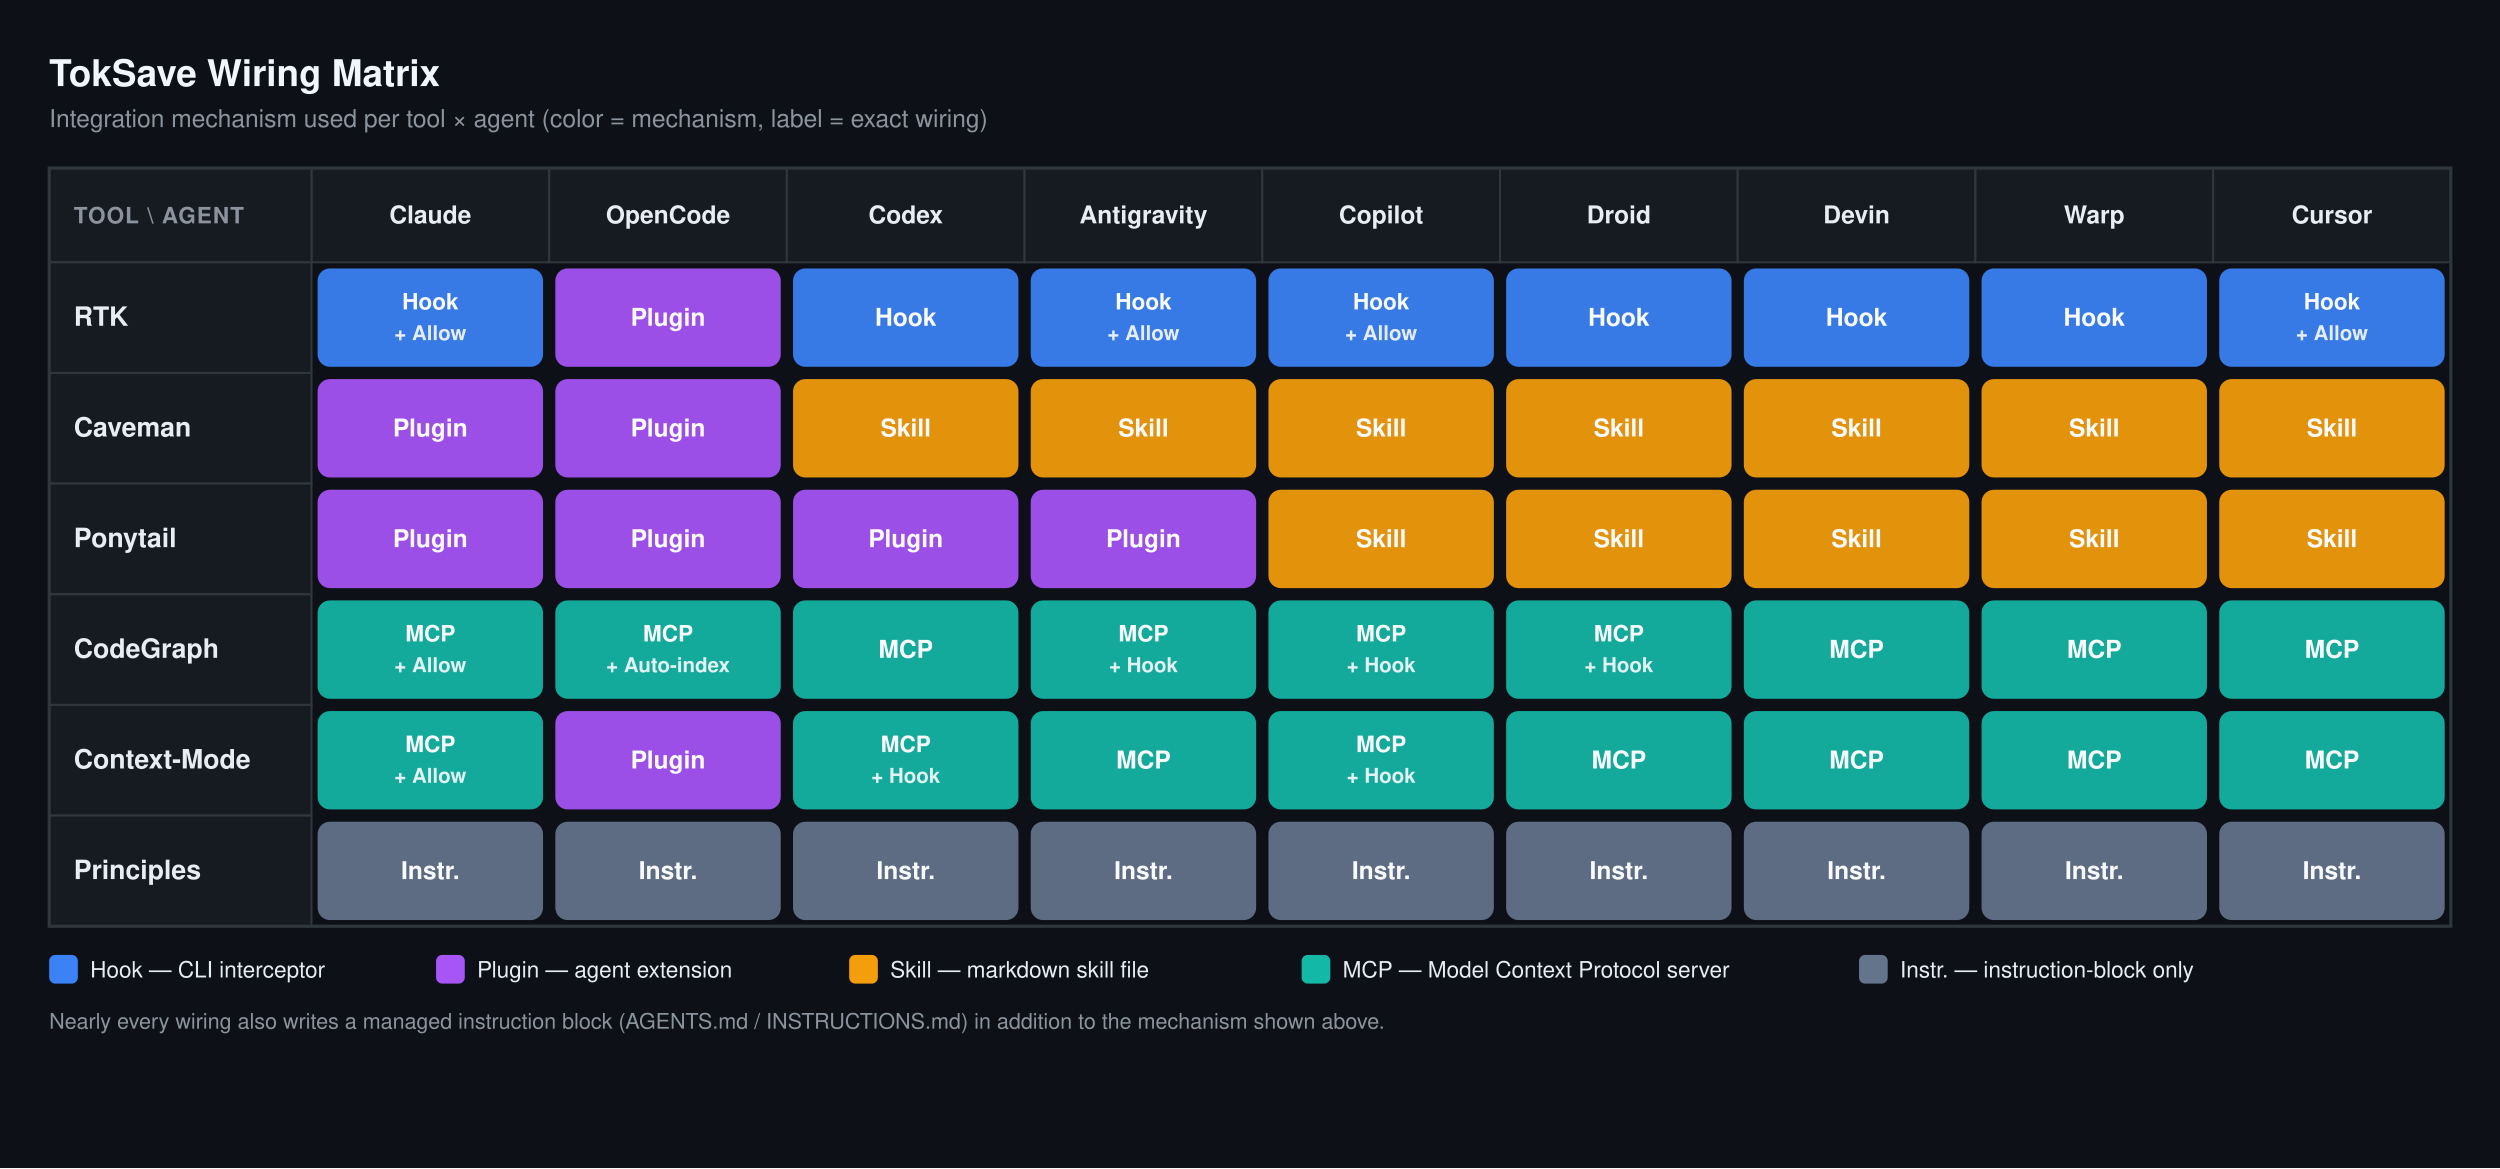
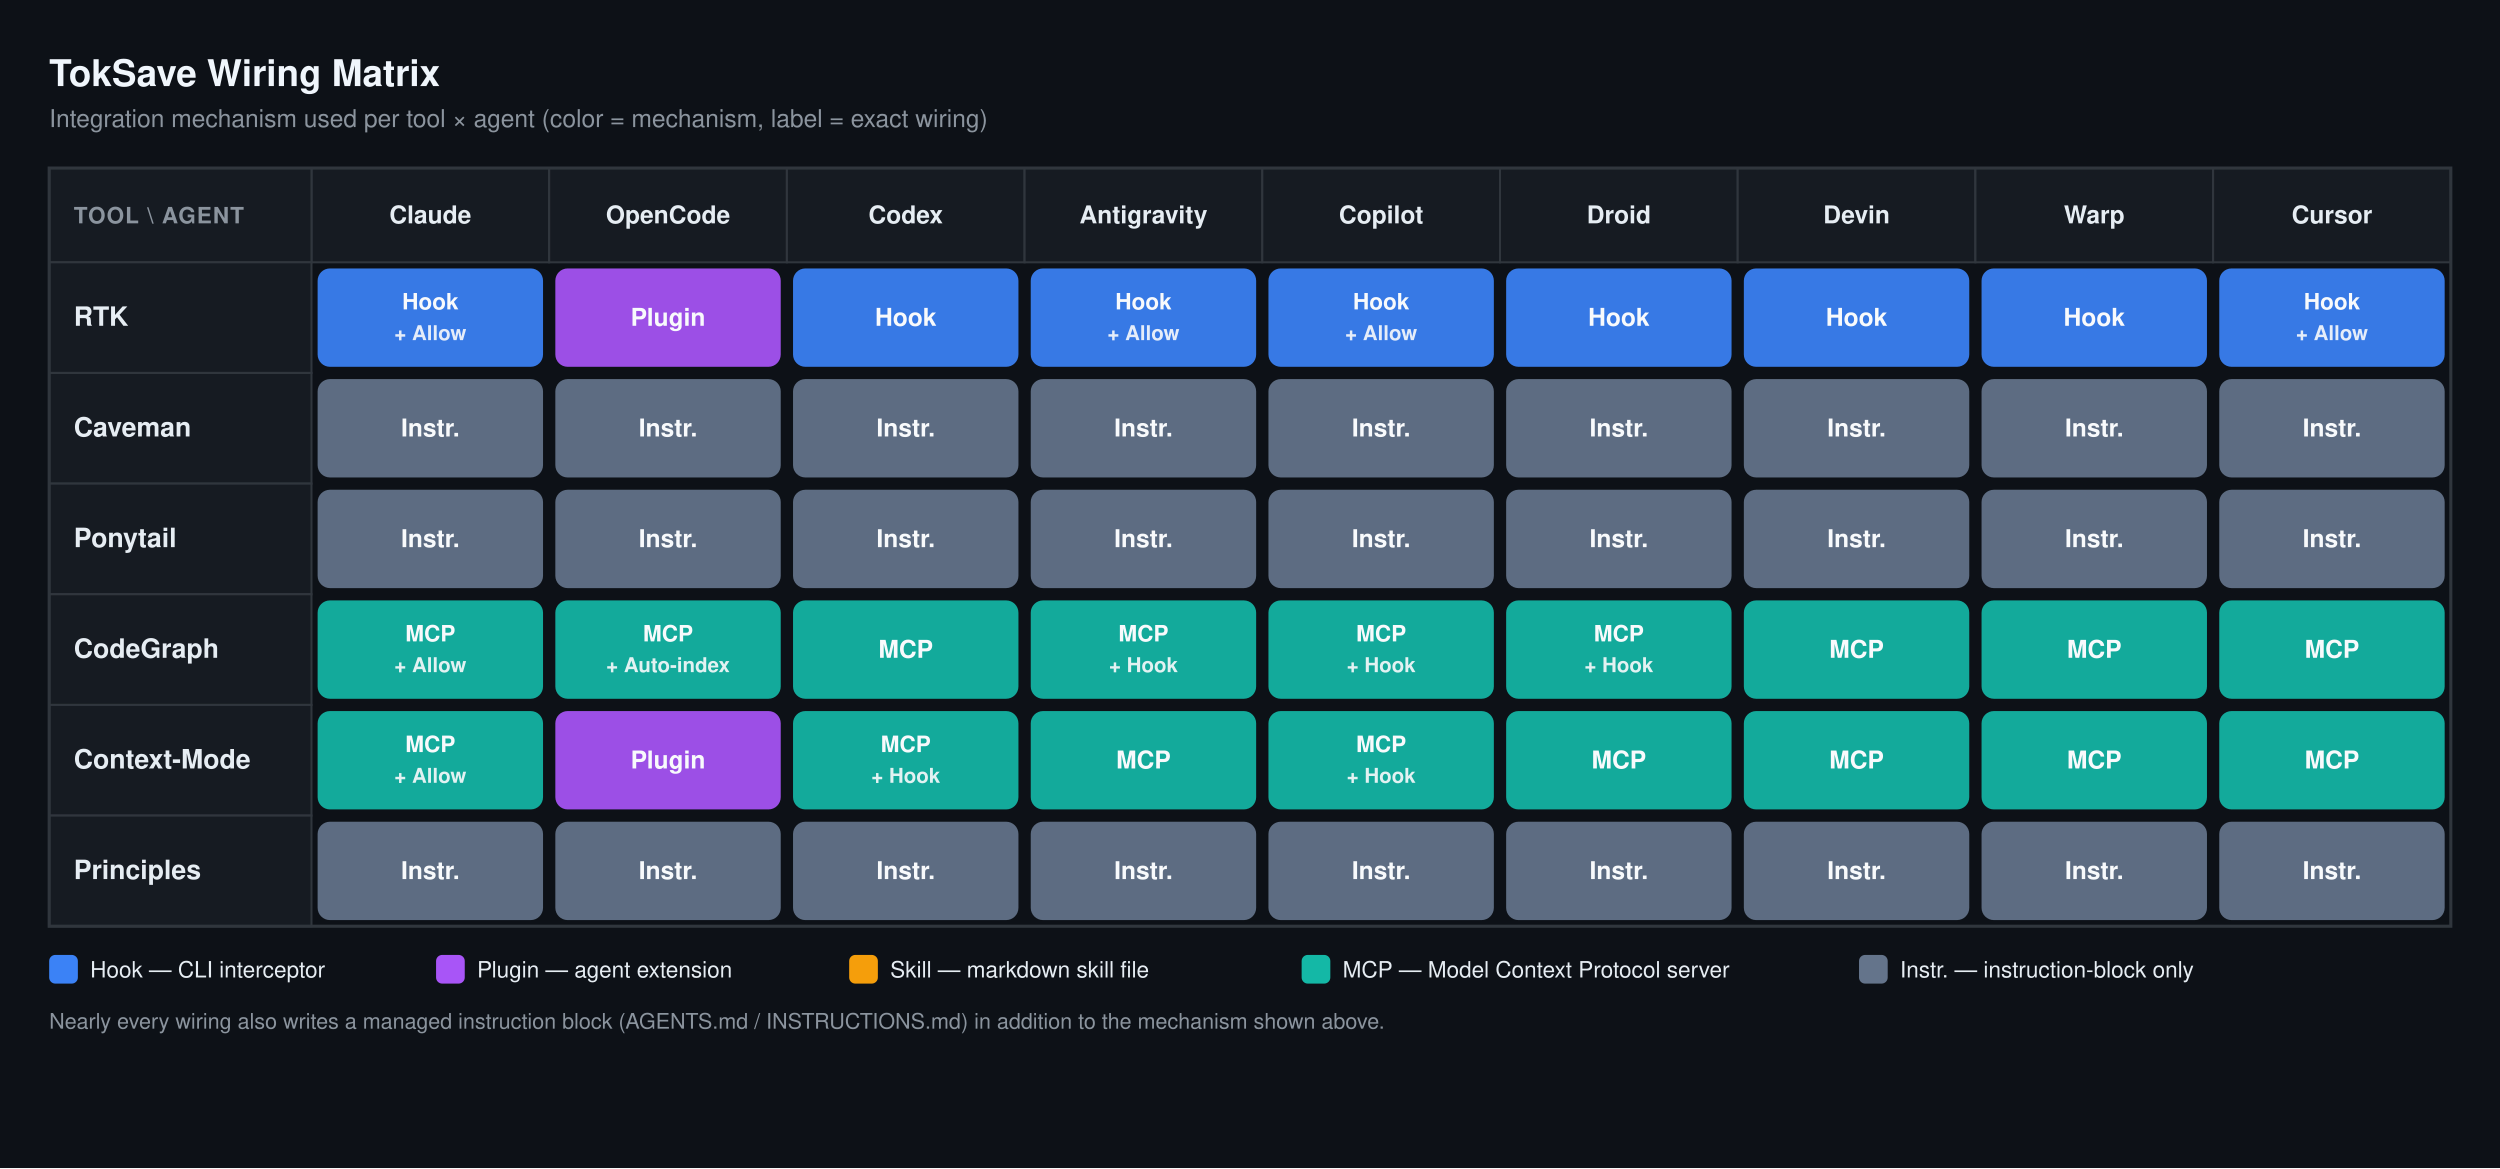
<svg xmlns="http://www.w3.org/2000/svg" width="1220" height="570" viewBox="0 0 1220 570" font-family="-apple-system,BlinkMacSystemFont,Segoe UI,Helvetica,Arial,sans-serif">
  <rect width="1220" height="570" fill="#0D1117" />
  <text x="24" y="42" font-size="18" font-weight="700" fill="#F0F6FC">TokSave Wiring Matrix</text>
  <text x="24" y="62" font-size="12" fill="#8B949E">Integration mechanism used per tool × agent (color = mechanism, label = exact wiring)</text>
  <rect x="152" y="82" width="116" height="46" fill="#161B22" stroke="#30363D" stroke-width="1" />
  <text x="210.0" y="109.0" font-size="12" font-weight="600" text-anchor="middle" fill="#E6EDF3">Claude</text>
  <rect x="268" y="82" width="116" height="46" fill="#161B22" stroke="#30363D" stroke-width="1" />
  <text x="326.0" y="109.0" font-size="12" font-weight="600" text-anchor="middle" fill="#E6EDF3">OpenCode</text>
  <rect x="384" y="82" width="116" height="46" fill="#161B22" stroke="#30363D" stroke-width="1" />
  <text x="442.0" y="109.0" font-size="12" font-weight="600" text-anchor="middle" fill="#E6EDF3">Codex</text>
  <rect x="500" y="82" width="116" height="46" fill="#161B22" stroke="#30363D" stroke-width="1" />
  <text x="558.0" y="109.0" font-size="12" font-weight="600" text-anchor="middle" fill="#E6EDF3">Antigravity</text>
  <rect x="616" y="82" width="116" height="46" fill="#161B22" stroke="#30363D" stroke-width="1" />
  <text x="674.0" y="109.0" font-size="12" font-weight="600" text-anchor="middle" fill="#E6EDF3">Copilot</text>
  <rect x="732" y="82" width="116" height="46" fill="#161B22" stroke="#30363D" stroke-width="1" />
  <text x="790.0" y="109.0" font-size="12" font-weight="600" text-anchor="middle" fill="#E6EDF3">Droid</text>
  <rect x="848" y="82" width="116" height="46" fill="#161B22" stroke="#30363D" stroke-width="1" />
  <text x="906.0" y="109.0" font-size="12" font-weight="600" text-anchor="middle" fill="#E6EDF3">Devin</text>
  <rect x="964" y="82" width="116" height="46" fill="#161B22" stroke="#30363D" stroke-width="1" />
  <text x="1022.0" y="109.0" font-size="12" font-weight="600" text-anchor="middle" fill="#E6EDF3">Warp</text>
  <rect x="1080" y="82" width="116" height="46" fill="#161B22" stroke="#30363D" stroke-width="1" />
  <text x="1138.0" y="109.0" font-size="12" font-weight="600" text-anchor="middle" fill="#E6EDF3">Cursor</text>
  <rect x="24" y="82" width="128" height="46" fill="#161B22" stroke="#30363D" stroke-width="1" />
  <text x="36" y="109.0" font-size="11" font-weight="700" fill="#8B949E" letter-spacing="0.5">TOOL \ AGENT</text>
  <rect x="24" y="128" width="128" height="54" fill="#161B22" stroke="#30363D" stroke-width="1" />
  <text x="36" y="159.0" font-size="13" font-weight="700" fill="#E6EDF3">RTK</text>
  <rect x="155" y="131" width="110" height="48" rx="6" fill="#3B82F6" fill-opacity="0.92" />
  <text x="210.0" y="151.0" font-size="11" font-weight="700" text-anchor="middle" fill="#F8FAFC">Hook</text>
  <text x="210.0" y="166.0" font-size="10" font-weight="600" text-anchor="middle" fill="#F8FAFC" fill-opacity="0.9">+ Allow</text>
  <rect x="271" y="131" width="110" height="48" rx="6" fill="#A855F7" fill-opacity="0.92" />
  <text x="326.0" y="159.0" font-size="12" font-weight="700" text-anchor="middle" fill="#F8FAFC">Plugin</text>
  <rect x="387" y="131" width="110" height="48" rx="6" fill="#3B82F6" fill-opacity="0.92" />
  <text x="442.0" y="159.0" font-size="12" font-weight="700" text-anchor="middle" fill="#F8FAFC">Hook</text>
  <rect x="503" y="131" width="110" height="48" rx="6" fill="#3B82F6" fill-opacity="0.92" />
  <text x="558.0" y="151.0" font-size="11" font-weight="700" text-anchor="middle" fill="#F8FAFC">Hook</text>
  <text x="558.0" y="166.0" font-size="10" font-weight="600" text-anchor="middle" fill="#F8FAFC" fill-opacity="0.9">+ Allow</text>
  <rect x="619" y="131" width="110" height="48" rx="6" fill="#3B82F6" fill-opacity="0.92" />
  <text x="674.0" y="151.0" font-size="11" font-weight="700" text-anchor="middle" fill="#F8FAFC">Hook</text>
  <text x="674.0" y="166.0" font-size="10" font-weight="600" text-anchor="middle" fill="#F8FAFC" fill-opacity="0.9">+ Allow</text>
  <rect x="735" y="131" width="110" height="48" rx="6" fill="#3B82F6" fill-opacity="0.92" />
  <text x="790.0" y="159.0" font-size="12" font-weight="700" text-anchor="middle" fill="#F8FAFC">Hook</text>
  <rect x="851" y="131" width="110" height="48" rx="6" fill="#3B82F6" fill-opacity="0.92" />
  <text x="906.0" y="159.0" font-size="12" font-weight="700" text-anchor="middle" fill="#F8FAFC">Hook</text>
  <rect x="967" y="131" width="110" height="48" rx="6" fill="#3B82F6" fill-opacity="0.92" />
  <text x="1022.0" y="159.0" font-size="12" font-weight="700" text-anchor="middle" fill="#F8FAFC">Hook</text>
  <rect x="1083" y="131" width="110" height="48" rx="6" fill="#3B82F6" fill-opacity="0.92" />
  <text x="1138.0" y="151.0" font-size="11" font-weight="700" text-anchor="middle" fill="#F8FAFC">Hook</text>
  <text x="1138.0" y="166.0" font-size="10" font-weight="600" text-anchor="middle" fill="#F8FAFC" fill-opacity="0.9">+ Allow</text>
  <rect x="24" y="182" width="128" height="54" fill="#161B22" stroke="#30363D" stroke-width="1" />
  <text x="36" y="213.0" font-size="13" font-weight="700" fill="#E6EDF3">Caveman</text>
-   <rect x="155" y="185" width="110" height="48" rx="6" fill="#A855F7" fill-opacity="0.92" />
-   <text x="210.0" y="213.0" font-size="12" font-weight="700" text-anchor="middle" fill="#F8FAFC">Plugin</text>
-   <rect x="271" y="185" width="110" height="48" rx="6" fill="#A855F7" fill-opacity="0.92" />
-   <text x="326.0" y="213.0" font-size="12" font-weight="700" text-anchor="middle" fill="#F8FAFC">Plugin</text>
-   <rect x="387" y="185" width="110" height="48" rx="6" fill="#F59E0B" fill-opacity="0.92" />
-   <text x="442.0" y="213.0" font-size="12" font-weight="700" text-anchor="middle" fill="#F8FAFC">Skill</text>
-   <rect x="503" y="185" width="110" height="48" rx="6" fill="#F59E0B" fill-opacity="0.92" />
-   <text x="558.0" y="213.0" font-size="12" font-weight="700" text-anchor="middle" fill="#F8FAFC">Skill</text>
-   <rect x="619" y="185" width="110" height="48" rx="6" fill="#F59E0B" fill-opacity="0.92" />
-   <text x="674.0" y="213.0" font-size="12" font-weight="700" text-anchor="middle" fill="#F8FAFC">Skill</text>
-   <rect x="735" y="185" width="110" height="48" rx="6" fill="#F59E0B" fill-opacity="0.92" />
-   <text x="790.0" y="213.0" font-size="12" font-weight="700" text-anchor="middle" fill="#F8FAFC">Skill</text>
-   <rect x="851" y="185" width="110" height="48" rx="6" fill="#F59E0B" fill-opacity="0.92" />
-   <text x="906.0" y="213.0" font-size="12" font-weight="700" text-anchor="middle" fill="#F8FAFC">Skill</text>
-   <rect x="967" y="185" width="110" height="48" rx="6" fill="#F59E0B" fill-opacity="0.92" />
-   <text x="1022.0" y="213.0" font-size="12" font-weight="700" text-anchor="middle" fill="#F8FAFC">Skill</text>
-   <rect x="1083" y="185" width="110" height="48" rx="6" fill="#F59E0B" fill-opacity="0.92" />
-   <text x="1138.0" y="213.0" font-size="12" font-weight="700" text-anchor="middle" fill="#F8FAFC">Skill</text>
+   <rect x="155" y="185" width="110" height="48" rx="6" fill="#64748B" fill-opacity="0.92" />
+   <text x="210.0" y="213.0" font-size="12" font-weight="700" text-anchor="middle" fill="#F8FAFC">Instr.</text>
+   <rect x="271" y="185" width="110" height="48" rx="6" fill="#64748B" fill-opacity="0.92" />
+   <text x="326.0" y="213.0" font-size="12" font-weight="700" text-anchor="middle" fill="#F8FAFC">Instr.</text>
+   <rect x="387" y="185" width="110" height="48" rx="6" fill="#64748B" fill-opacity="0.92" />
+   <text x="442.0" y="213.0" font-size="12" font-weight="700" text-anchor="middle" fill="#F8FAFC">Instr.</text>
+   <rect x="503" y="185" width="110" height="48" rx="6" fill="#64748B" fill-opacity="0.92" />
+   <text x="558.0" y="213.0" font-size="12" font-weight="700" text-anchor="middle" fill="#F8FAFC">Instr.</text>
+   <rect x="619" y="185" width="110" height="48" rx="6" fill="#64748B" fill-opacity="0.92" />
+   <text x="674.0" y="213.0" font-size="12" font-weight="700" text-anchor="middle" fill="#F8FAFC">Instr.</text>
+   <rect x="735" y="185" width="110" height="48" rx="6" fill="#64748B" fill-opacity="0.92" />
+   <text x="790.0" y="213.0" font-size="12" font-weight="700" text-anchor="middle" fill="#F8FAFC">Instr.</text>
+   <rect x="851" y="185" width="110" height="48" rx="6" fill="#64748B" fill-opacity="0.92" />
+   <text x="906.0" y="213.0" font-size="12" font-weight="700" text-anchor="middle" fill="#F8FAFC">Instr.</text>
+   <rect x="967" y="185" width="110" height="48" rx="6" fill="#64748B" fill-opacity="0.92" />
+   <text x="1022.0" y="213.0" font-size="12" font-weight="700" text-anchor="middle" fill="#F8FAFC">Instr.</text>
+   <rect x="1083" y="185" width="110" height="48" rx="6" fill="#64748B" fill-opacity="0.92" />
+   <text x="1138.0" y="213.0" font-size="12" font-weight="700" text-anchor="middle" fill="#F8FAFC">Instr.</text>
  <rect x="24" y="236" width="128" height="54" fill="#161B22" stroke="#30363D" stroke-width="1" />
  <text x="36" y="267.0" font-size="13" font-weight="700" fill="#E6EDF3">Ponytail</text>
-   <rect x="155" y="239" width="110" height="48" rx="6" fill="#A855F7" fill-opacity="0.92" />
-   <text x="210.0" y="267.0" font-size="12" font-weight="700" text-anchor="middle" fill="#F8FAFC">Plugin</text>
-   <rect x="271" y="239" width="110" height="48" rx="6" fill="#A855F7" fill-opacity="0.92" />
-   <text x="326.0" y="267.0" font-size="12" font-weight="700" text-anchor="middle" fill="#F8FAFC">Plugin</text>
-   <rect x="387" y="239" width="110" height="48" rx="6" fill="#A855F7" fill-opacity="0.92" />
-   <text x="442.0" y="267.0" font-size="12" font-weight="700" text-anchor="middle" fill="#F8FAFC">Plugin</text>
-   <rect x="503" y="239" width="110" height="48" rx="6" fill="#A855F7" fill-opacity="0.92" />
-   <text x="558.0" y="267.0" font-size="12" font-weight="700" text-anchor="middle" fill="#F8FAFC">Plugin</text>
-   <rect x="619" y="239" width="110" height="48" rx="6" fill="#F59E0B" fill-opacity="0.92" />
-   <text x="674.0" y="267.0" font-size="12" font-weight="700" text-anchor="middle" fill="#F8FAFC">Skill</text>
-   <rect x="735" y="239" width="110" height="48" rx="6" fill="#F59E0B" fill-opacity="0.92" />
-   <text x="790.0" y="267.0" font-size="12" font-weight="700" text-anchor="middle" fill="#F8FAFC">Skill</text>
-   <rect x="851" y="239" width="110" height="48" rx="6" fill="#F59E0B" fill-opacity="0.92" />
-   <text x="906.0" y="267.0" font-size="12" font-weight="700" text-anchor="middle" fill="#F8FAFC">Skill</text>
-   <rect x="967" y="239" width="110" height="48" rx="6" fill="#F59E0B" fill-opacity="0.92" />
-   <text x="1022.0" y="267.0" font-size="12" font-weight="700" text-anchor="middle" fill="#F8FAFC">Skill</text>
-   <rect x="1083" y="239" width="110" height="48" rx="6" fill="#F59E0B" fill-opacity="0.92" />
-   <text x="1138.0" y="267.0" font-size="12" font-weight="700" text-anchor="middle" fill="#F8FAFC">Skill</text>
+   <rect x="155" y="239" width="110" height="48" rx="6" fill="#64748B" fill-opacity="0.92" />
+   <text x="210.0" y="267.0" font-size="12" font-weight="700" text-anchor="middle" fill="#F8FAFC">Instr.</text>
+   <rect x="271" y="239" width="110" height="48" rx="6" fill="#64748B" fill-opacity="0.92" />
+   <text x="326.0" y="267.0" font-size="12" font-weight="700" text-anchor="middle" fill="#F8FAFC">Instr.</text>
+   <rect x="387" y="239" width="110" height="48" rx="6" fill="#64748B" fill-opacity="0.92" />
+   <text x="442.0" y="267.0" font-size="12" font-weight="700" text-anchor="middle" fill="#F8FAFC">Instr.</text>
+   <rect x="503" y="239" width="110" height="48" rx="6" fill="#64748B" fill-opacity="0.92" />
+   <text x="558.0" y="267.0" font-size="12" font-weight="700" text-anchor="middle" fill="#F8FAFC">Instr.</text>
+   <rect x="619" y="239" width="110" height="48" rx="6" fill="#64748B" fill-opacity="0.92" />
+   <text x="674.0" y="267.0" font-size="12" font-weight="700" text-anchor="middle" fill="#F8FAFC">Instr.</text>
+   <rect x="735" y="239" width="110" height="48" rx="6" fill="#64748B" fill-opacity="0.92" />
+   <text x="790.0" y="267.0" font-size="12" font-weight="700" text-anchor="middle" fill="#F8FAFC">Instr.</text>
+   <rect x="851" y="239" width="110" height="48" rx="6" fill="#64748B" fill-opacity="0.92" />
+   <text x="906.0" y="267.0" font-size="12" font-weight="700" text-anchor="middle" fill="#F8FAFC">Instr.</text>
+   <rect x="967" y="239" width="110" height="48" rx="6" fill="#64748B" fill-opacity="0.92" />
+   <text x="1022.0" y="267.0" font-size="12" font-weight="700" text-anchor="middle" fill="#F8FAFC">Instr.</text>
+   <rect x="1083" y="239" width="110" height="48" rx="6" fill="#64748B" fill-opacity="0.92" />
+   <text x="1138.0" y="267.0" font-size="12" font-weight="700" text-anchor="middle" fill="#F8FAFC">Instr.</text>
  <rect x="24" y="290" width="128" height="54" fill="#161B22" stroke="#30363D" stroke-width="1" />
  <text x="36" y="321.0" font-size="13" font-weight="700" fill="#E6EDF3">CodeGraph</text>
  <rect x="155" y="293" width="110" height="48" rx="6" fill="#14B8A6" fill-opacity="0.92" />
  <text x="210.0" y="313.0" font-size="11" font-weight="700" text-anchor="middle" fill="#F8FAFC">MCP</text>
  <text x="210.0" y="328.0" font-size="10" font-weight="600" text-anchor="middle" fill="#F8FAFC" fill-opacity="0.9">+ Allow</text>
  <rect x="271" y="293" width="110" height="48" rx="6" fill="#14B8A6" fill-opacity="0.92" />
  <text x="326.0" y="313.0" font-size="11" font-weight="700" text-anchor="middle" fill="#F8FAFC">MCP</text>
  <text x="326.0" y="328.0" font-size="10" font-weight="600" text-anchor="middle" fill="#F8FAFC" fill-opacity="0.9">+ Auto-index</text>
  <rect x="387" y="293" width="110" height="48" rx="6" fill="#14B8A6" fill-opacity="0.92" />
  <text x="442.0" y="321.0" font-size="12" font-weight="700" text-anchor="middle" fill="#F8FAFC">MCP</text>
  <rect x="503" y="293" width="110" height="48" rx="6" fill="#14B8A6" fill-opacity="0.92" />
  <text x="558.0" y="313.0" font-size="11" font-weight="700" text-anchor="middle" fill="#F8FAFC">MCP</text>
  <text x="558.0" y="328.0" font-size="10" font-weight="600" text-anchor="middle" fill="#F8FAFC" fill-opacity="0.9">+ Hook</text>
  <rect x="619" y="293" width="110" height="48" rx="6" fill="#14B8A6" fill-opacity="0.92" />
  <text x="674.0" y="313.0" font-size="11" font-weight="700" text-anchor="middle" fill="#F8FAFC">MCP</text>
  <text x="674.0" y="328.0" font-size="10" font-weight="600" text-anchor="middle" fill="#F8FAFC" fill-opacity="0.9">+ Hook</text>
  <rect x="735" y="293" width="110" height="48" rx="6" fill="#14B8A6" fill-opacity="0.92" />
  <text x="790.0" y="313.0" font-size="11" font-weight="700" text-anchor="middle" fill="#F8FAFC">MCP</text>
  <text x="790.0" y="328.0" font-size="10" font-weight="600" text-anchor="middle" fill="#F8FAFC" fill-opacity="0.9">+ Hook</text>
  <rect x="851" y="293" width="110" height="48" rx="6" fill="#14B8A6" fill-opacity="0.92" />
  <text x="906.0" y="321.0" font-size="12" font-weight="700" text-anchor="middle" fill="#F8FAFC">MCP</text>
  <rect x="967" y="293" width="110" height="48" rx="6" fill="#14B8A6" fill-opacity="0.92" />
  <text x="1022.0" y="321.0" font-size="12" font-weight="700" text-anchor="middle" fill="#F8FAFC">MCP</text>
  <rect x="1083" y="293" width="110" height="48" rx="6" fill="#14B8A6" fill-opacity="0.92" />
  <text x="1138.0" y="321.0" font-size="12" font-weight="700" text-anchor="middle" fill="#F8FAFC">MCP</text>
  <rect x="24" y="344" width="128" height="54" fill="#161B22" stroke="#30363D" stroke-width="1" />
  <text x="36" y="375.0" font-size="13" font-weight="700" fill="#E6EDF3">Context-Mode</text>
  <rect x="155" y="347" width="110" height="48" rx="6" fill="#14B8A6" fill-opacity="0.92" />
  <text x="210.0" y="367.0" font-size="11" font-weight="700" text-anchor="middle" fill="#F8FAFC">MCP</text>
  <text x="210.0" y="382.0" font-size="10" font-weight="600" text-anchor="middle" fill="#F8FAFC" fill-opacity="0.9">+ Allow</text>
  <rect x="271" y="347" width="110" height="48" rx="6" fill="#A855F7" fill-opacity="0.92" />
  <text x="326.0" y="375.0" font-size="12" font-weight="700" text-anchor="middle" fill="#F8FAFC">Plugin</text>
  <rect x="387" y="347" width="110" height="48" rx="6" fill="#14B8A6" fill-opacity="0.92" />
  <text x="442.0" y="367.0" font-size="11" font-weight="700" text-anchor="middle" fill="#F8FAFC">MCP</text>
  <text x="442.0" y="382.0" font-size="10" font-weight="600" text-anchor="middle" fill="#F8FAFC" fill-opacity="0.9">+ Hook</text>
  <rect x="503" y="347" width="110" height="48" rx="6" fill="#14B8A6" fill-opacity="0.92" />
  <text x="558.0" y="375.0" font-size="12" font-weight="700" text-anchor="middle" fill="#F8FAFC">MCP</text>
  <rect x="619" y="347" width="110" height="48" rx="6" fill="#14B8A6" fill-opacity="0.92" />
  <text x="674.0" y="367.0" font-size="11" font-weight="700" text-anchor="middle" fill="#F8FAFC">MCP</text>
  <text x="674.0" y="382.0" font-size="10" font-weight="600" text-anchor="middle" fill="#F8FAFC" fill-opacity="0.9">+ Hook</text>
  <rect x="735" y="347" width="110" height="48" rx="6" fill="#14B8A6" fill-opacity="0.92" />
  <text x="790.0" y="375.0" font-size="12" font-weight="700" text-anchor="middle" fill="#F8FAFC">MCP</text>
  <rect x="851" y="347" width="110" height="48" rx="6" fill="#14B8A6" fill-opacity="0.92" />
  <text x="906.0" y="375.0" font-size="12" font-weight="700" text-anchor="middle" fill="#F8FAFC">MCP</text>
  <rect x="967" y="347" width="110" height="48" rx="6" fill="#14B8A6" fill-opacity="0.92" />
  <text x="1022.0" y="375.0" font-size="12" font-weight="700" text-anchor="middle" fill="#F8FAFC">MCP</text>
  <rect x="1083" y="347" width="110" height="48" rx="6" fill="#14B8A6" fill-opacity="0.92" />
  <text x="1138.0" y="375.0" font-size="12" font-weight="700" text-anchor="middle" fill="#F8FAFC">MCP</text>
  <rect x="24" y="398" width="128" height="54" fill="#161B22" stroke="#30363D" stroke-width="1" />
  <text x="36" y="429.0" font-size="13" font-weight="700" fill="#E6EDF3">Principles</text>
  <rect x="155" y="401" width="110" height="48" rx="6" fill="#64748B" fill-opacity="0.92" />
  <text x="210.0" y="429.0" font-size="12" font-weight="700" text-anchor="middle" fill="#F8FAFC">Instr.</text>
  <rect x="271" y="401" width="110" height="48" rx="6" fill="#64748B" fill-opacity="0.92" />
  <text x="326.0" y="429.0" font-size="12" font-weight="700" text-anchor="middle" fill="#F8FAFC">Instr.</text>
  <rect x="387" y="401" width="110" height="48" rx="6" fill="#64748B" fill-opacity="0.92" />
  <text x="442.0" y="429.0" font-size="12" font-weight="700" text-anchor="middle" fill="#F8FAFC">Instr.</text>
  <rect x="503" y="401" width="110" height="48" rx="6" fill="#64748B" fill-opacity="0.92" />
  <text x="558.0" y="429.0" font-size="12" font-weight="700" text-anchor="middle" fill="#F8FAFC">Instr.</text>
  <rect x="619" y="401" width="110" height="48" rx="6" fill="#64748B" fill-opacity="0.92" />
  <text x="674.0" y="429.0" font-size="12" font-weight="700" text-anchor="middle" fill="#F8FAFC">Instr.</text>
  <rect x="735" y="401" width="110" height="48" rx="6" fill="#64748B" fill-opacity="0.92" />
  <text x="790.0" y="429.0" font-size="12" font-weight="700" text-anchor="middle" fill="#F8FAFC">Instr.</text>
  <rect x="851" y="401" width="110" height="48" rx="6" fill="#64748B" fill-opacity="0.92" />
  <text x="906.0" y="429.0" font-size="12" font-weight="700" text-anchor="middle" fill="#F8FAFC">Instr.</text>
  <rect x="967" y="401" width="110" height="48" rx="6" fill="#64748B" fill-opacity="0.92" />
  <text x="1022.0" y="429.0" font-size="12" font-weight="700" text-anchor="middle" fill="#F8FAFC">Instr.</text>
  <rect x="1083" y="401" width="110" height="48" rx="6" fill="#64748B" fill-opacity="0.92" />
  <text x="1138.0" y="429.0" font-size="12" font-weight="700" text-anchor="middle" fill="#F8FAFC">Instr.</text>
  <rect x="24" y="82" width="1172" height="370" fill="none" stroke="#30363D" stroke-width="1.5" />
  <rect x="24" y="466" width="14" height="14" rx="3" fill="#3B82F6" />
  <text x="44" y="477" font-size="11" fill="#E6EDF3">Hook — CLI interceptor</text>
  <rect x="212.8" y="466" width="14" height="14" rx="3" fill="#A855F7" />
  <text x="232.8" y="477" font-size="11" fill="#E6EDF3">Plugin — agent extension</text>
  <rect x="414.4" y="466" width="14" height="14" rx="3" fill="#F59E0B" />
  <text x="434.4" y="477" font-size="11" fill="#E6EDF3">Skill — markdown skill file</text>
  <rect x="635.2" y="466" width="14" height="14" rx="3" fill="#14B8A6" />
  <text x="655.2" y="477" font-size="11" fill="#E6EDF3">MCP — Model Context Protocol server</text>
  <rect x="907.2" y="466" width="14" height="14" rx="3" fill="#64748B" />
  <text x="927.2" y="477" font-size="11" fill="#E6EDF3">Instr. — instruction-block only</text>
  <text x="24" y="502" font-size="10.5" fill="#8B949E">Nearly every wiring also writes a managed instruction block (AGENTS.md / INSTRUCTIONS.md) in addition to the mechanism shown above.</text>
</svg>
